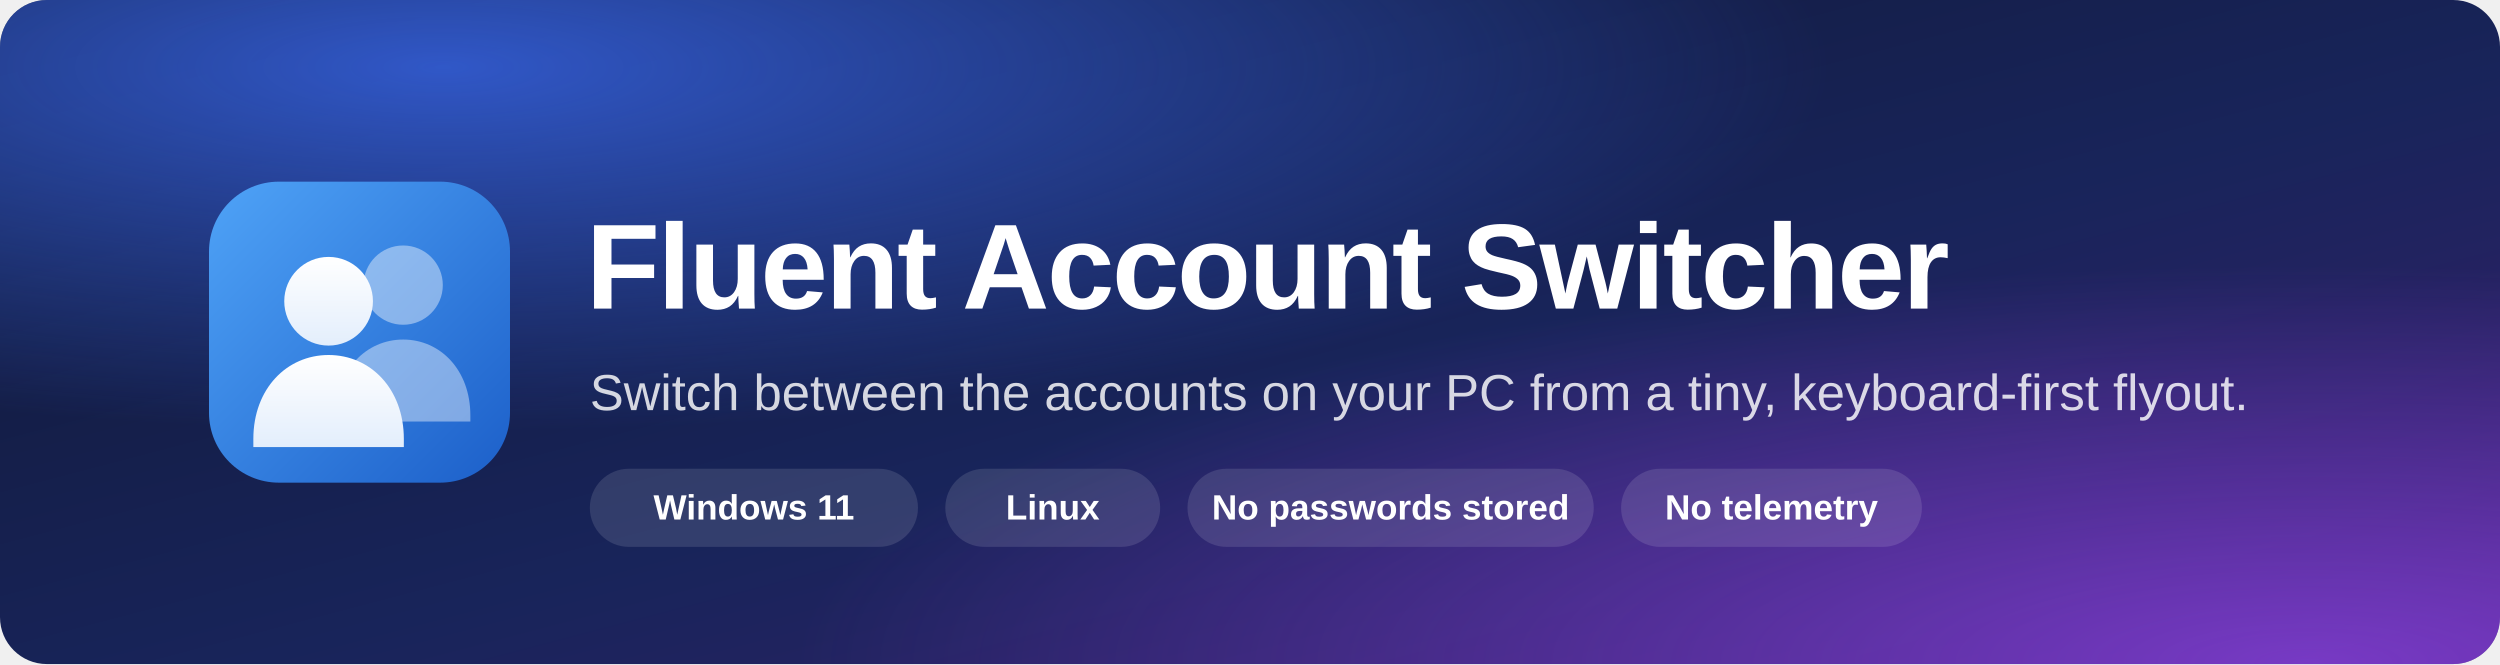
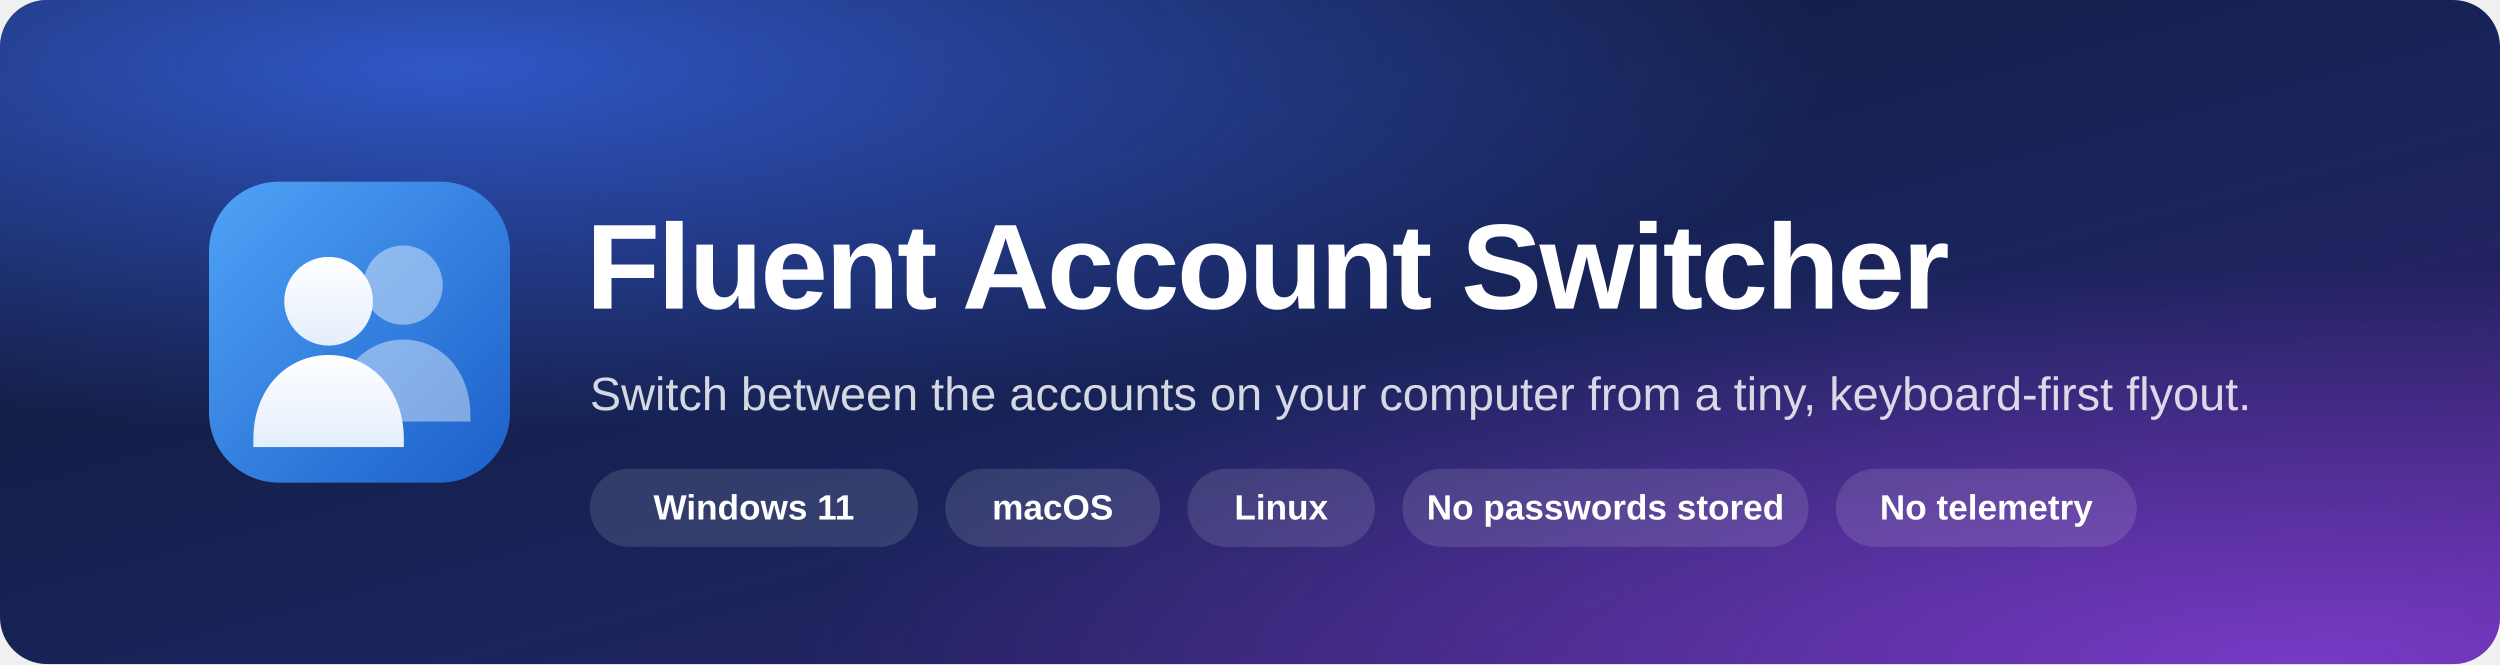
<svg xmlns="http://www.w3.org/2000/svg" width="1280" height="340" viewBox="0 0 1280 340" role="img" aria-labelledby="title desc">
  <defs>
    <linearGradient id="bg" x1="0" y1="0" x2="1" y2="1">
      <stop offset="0" stop-color="#0f1630" />
      <stop offset="0.55" stop-color="#18245a" />
      <stop offset="1" stop-color="#3a1f6e" />
    </linearGradient>
    <radialGradient id="glowA" cx="0.18" cy="0.1" r="0.55">
      <stop offset="0" stop-color="#3b6cf6" stop-opacity="0.75" />
      <stop offset="1" stop-color="#3b6cf6" stop-opacity="0" />
    </radialGradient>
    <radialGradient id="glowB" cx="0.92" cy="1" r="0.6">
      <stop offset="0" stop-color="#a24bff" stop-opacity="0.6" />
      <stop offset="1" stop-color="#a24bff" stop-opacity="0" />
    </radialGradient>
    <linearGradient id="tile" x1="0" y1="0" x2="1" y2="1">
      <stop offset="0" stop-color="#4FA3F7" />
      <stop offset="1" stop-color="#1C5FC9" />
    </linearGradient>
    <linearGradient id="front" x1="0" y1="0" x2="0" y2="1">
      <stop offset="0" stop-color="#FFFFFF" />
      <stop offset="1" stop-color="#E3EEFC" />
    </linearGradient>
  </defs>
  <rect width="1280" height="340" rx="24" fill="url(#bg)" />
  <rect width="1280" height="340" rx="24" fill="url(#glowA)" />
  <rect width="1280" height="340" rx="24" fill="url(#glowB)" />
  <g transform="translate(96 82) scale(0.172)">
    <rect x="64" y="64" width="896" height="896" rx="208" fill="url(#tile)" />
    <g fill="#FFFFFF" fill-opacity="0.42">
      <circle cx="642" cy="372" r="118" />
      <path d="M442 760c0-136 90-226 200-226s200 90 200 226v18H442z" />
    </g>
    <g fill="url(#front)">
      <circle cx="420" cy="420" r="132" />
      <path d="M196 830c0-150 100-250 224-250s224 100 224 250v24H196z" />
    </g>
  </g>
  <g font-family="'Segoe UI Variable Display', 'Segoe UI', -apple-system, 'Helvetica Neue', Arial, sans-serif" fill="#ffffff">
    <text x="300" y="158" font-size="62" font-weight="700" letter-spacing="-1.2">Fluent Account Switcher</text>
-     <text x="302" y="210" font-size="26" fill-opacity="0.82">Switch between the accounts on your PC from a tiny, keyboard-first flyout.</text>
+     <text x="302" y="210" font-size="24" fill-opacity="0.82">Switch between the accounts on your computer from a tiny, keyboard-first flyout.</text>
    <g font-size="18" font-weight="600">
      <rect x="302" y="240" width="168" height="40" rx="20" fill="#ffffff" fill-opacity="0.12" />
      <text x="386" y="266" text-anchor="middle">Windows 11</text>
      <rect x="484" y="240" width="110" height="40" rx="20" fill="#ffffff" fill-opacity="0.12" />
-       <text x="539" y="266" text-anchor="middle">Linux</text>
-       <rect x="608" y="240" width="208" height="40" rx="20" fill="#ffffff" fill-opacity="0.12" />
-       <text x="712" y="266" text-anchor="middle">No passwords stored</text>
-       <rect x="830" y="240" width="154" height="40" rx="20" fill="#ffffff" fill-opacity="0.12" />
-       <text x="907" y="266" text-anchor="middle">No telemetry</text>
+       <text x="539" y="266" text-anchor="middle">macOS</text>
+       <rect x="608" y="240" width="96" height="40" rx="20" fill="#ffffff" fill-opacity="0.12" />
+       <text x="656" y="266" text-anchor="middle">Linux</text>
+       <rect x="718" y="240" width="208" height="40" rx="20" fill="#ffffff" fill-opacity="0.12" />
+       <text x="822" y="266" text-anchor="middle">No passwords stored</text>
+       <rect x="940" y="240" width="154" height="40" rx="20" fill="#ffffff" fill-opacity="0.12" />
+       <text x="1017" y="266" text-anchor="middle">No telemetry</text>
    </g>
  </g>
</svg>
